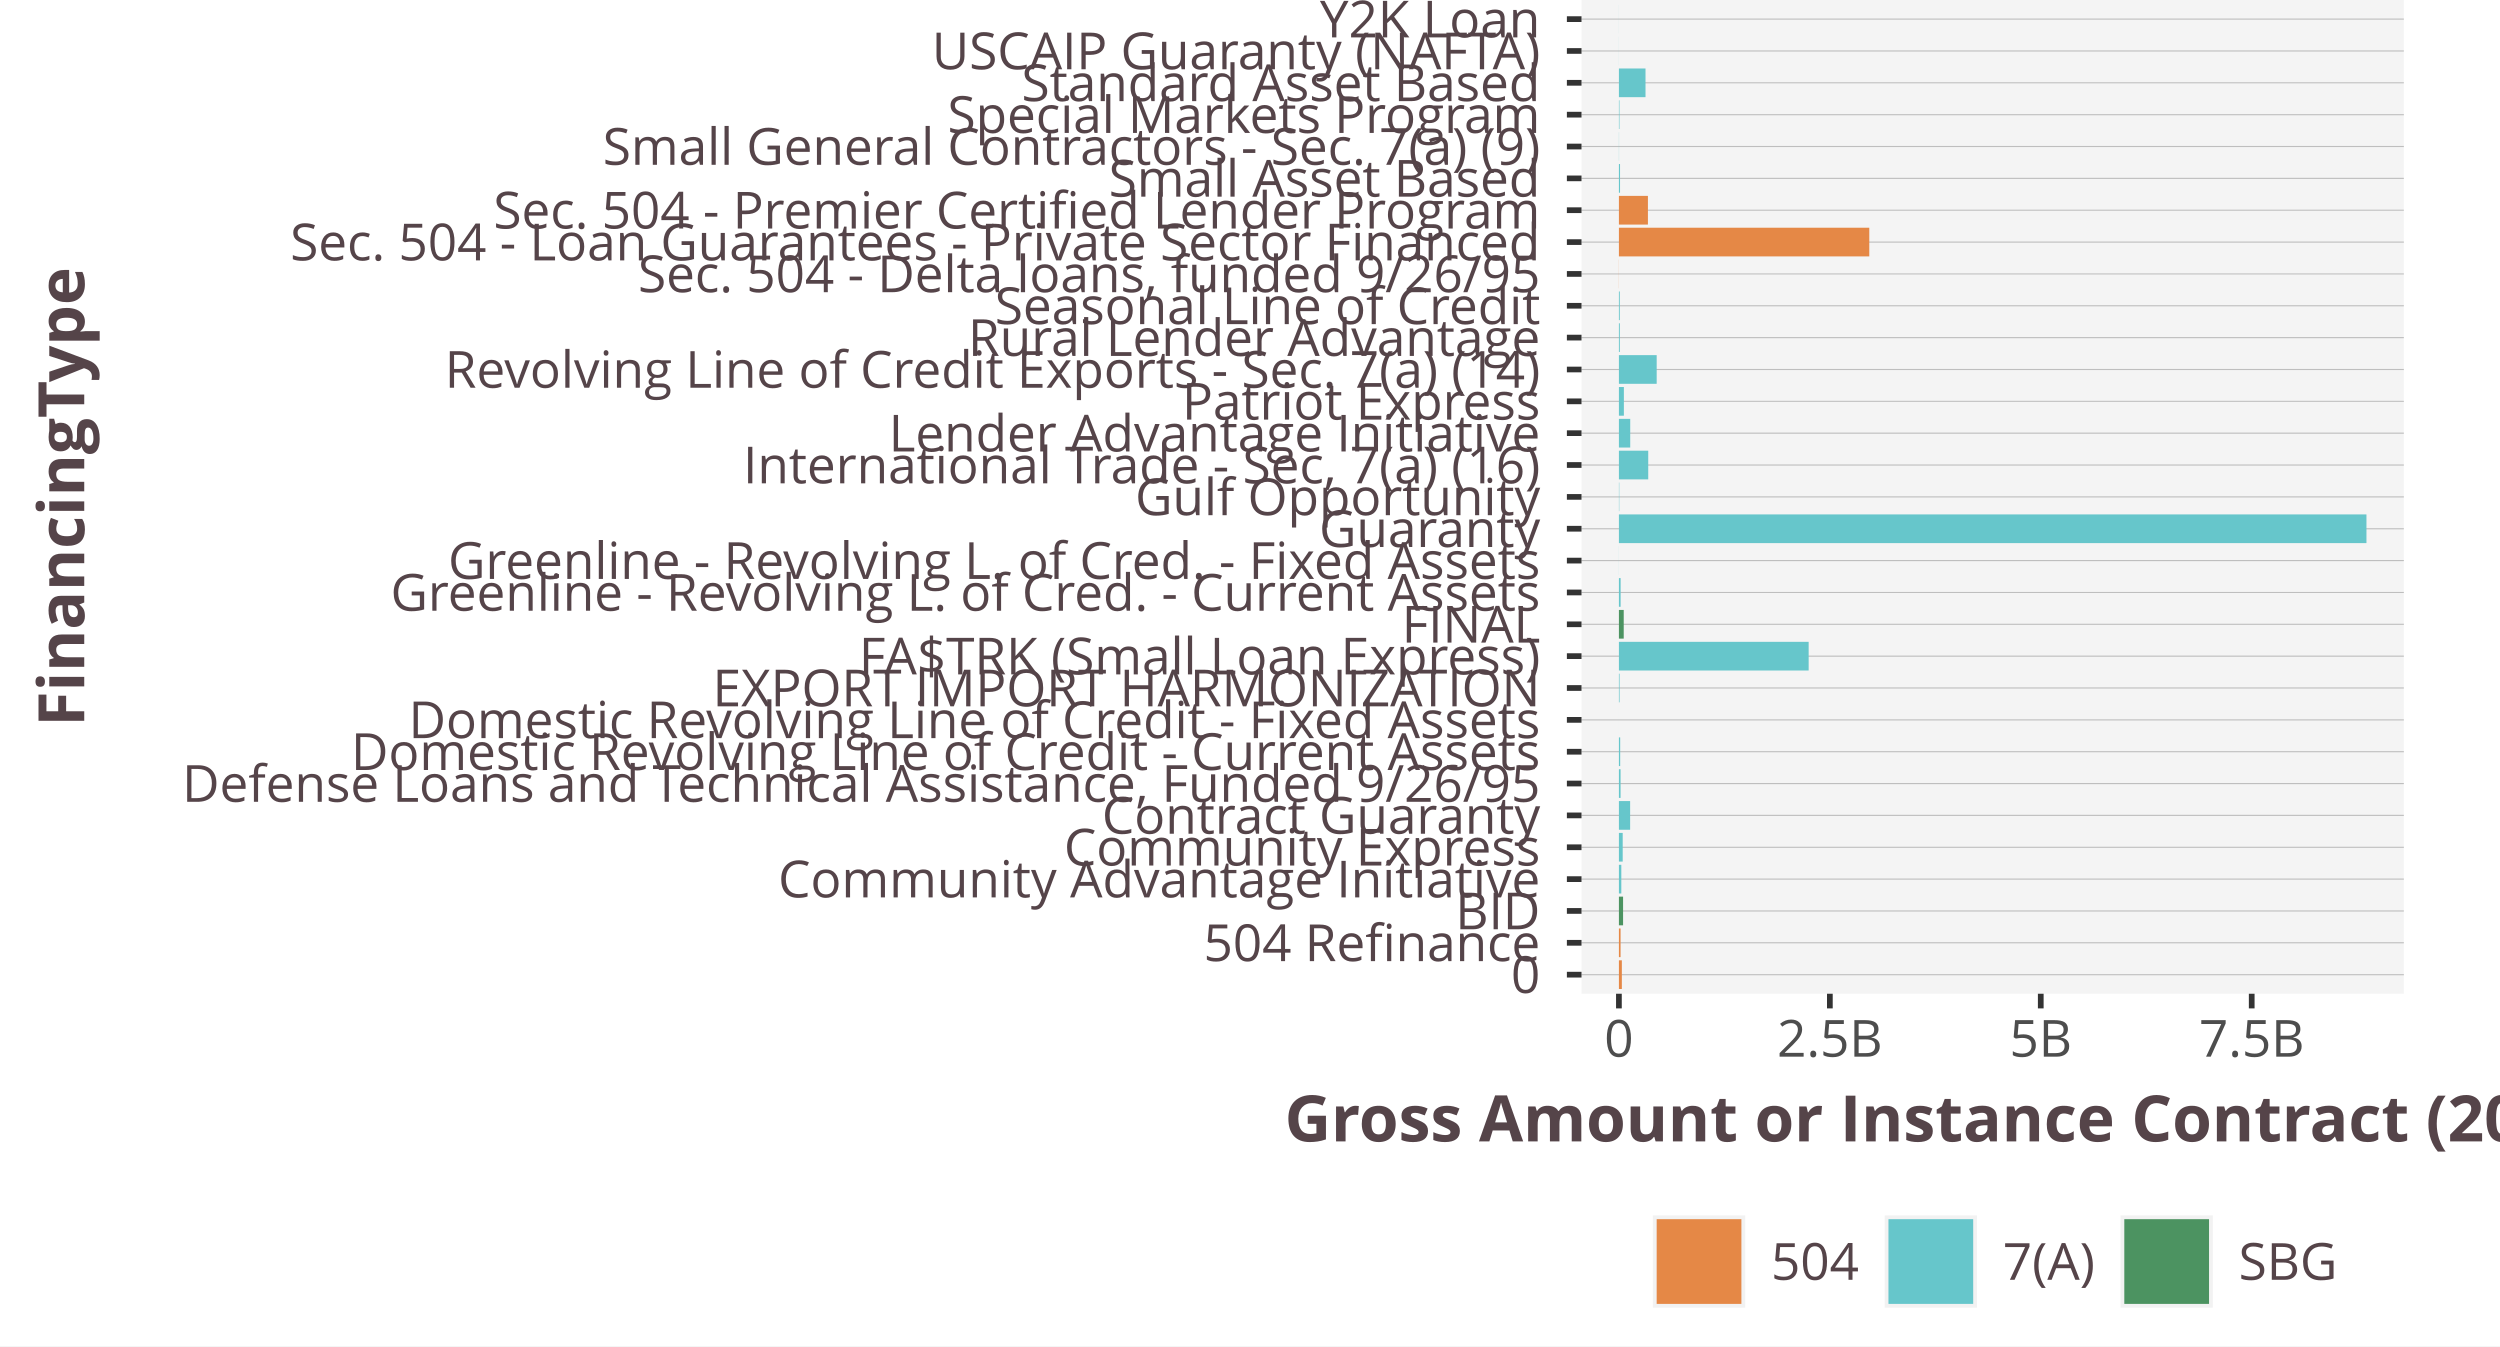
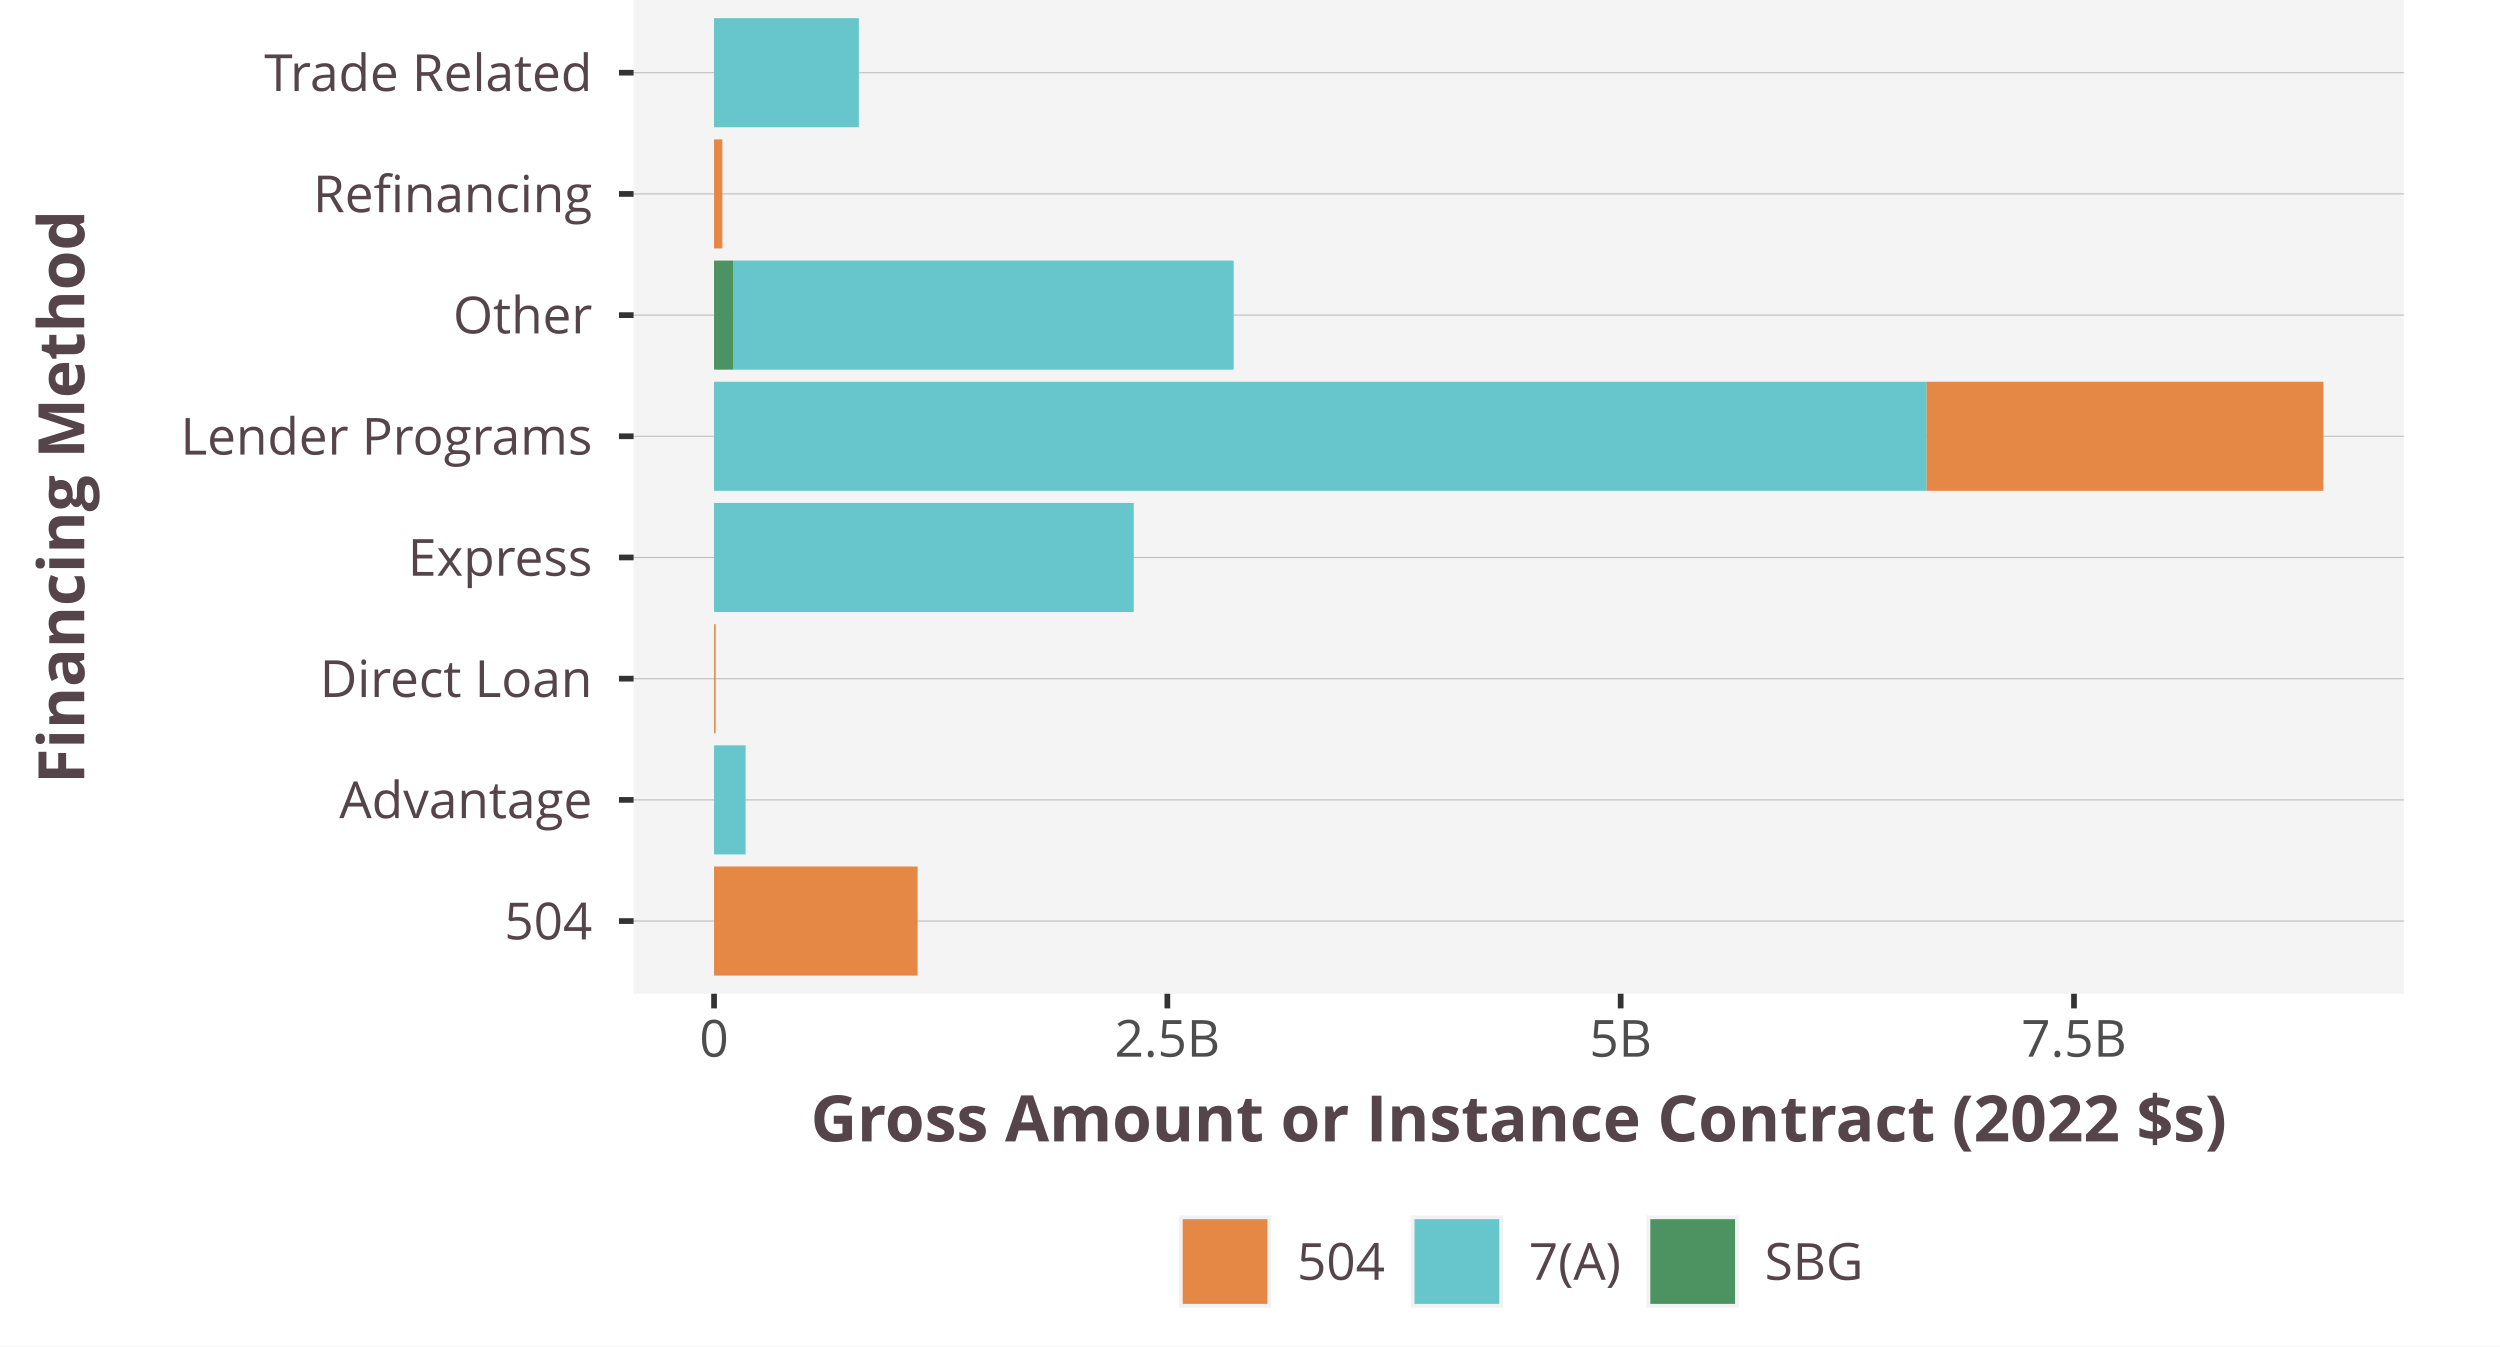
<svg xmlns="http://www.w3.org/2000/svg" class="svglite" width="468.00pt" height="252.00pt" viewBox="0 0 468.00 252.00">
  <defs>
    <style type="text/css">
    .svglite line, .svglite polyline, .svglite polygon, .svglite path, .svglite rect, .svglite circle {
      fill: none;
      stroke: #000000;
      stroke-linecap: round;
      stroke-linejoin: round;
      stroke-miterlimit: 10.00;
    }
    .svglite text {
      white-space: pre;
    }
  </style>
  </defs>
  <rect width="100%" height="100%" style="stroke: none; fill: #FFFFFF;" />
  <defs>
    <clipPath id="cpMC4wMHw0NjguMDB8MC4wMHwyNTIuMDA=">
      <rect x="0.00" y="0.00" width="468.00" height="252.00" />
    </clipPath>
  </defs>
  <g clip-path="url(#cpMC4wMHw0NjguMDB8MC4wMHwyNTIuMDA=)">
    <rect x="0.00" y="-0" width="468.00" height="252.00" style="stroke-width: 1.07; stroke: #FFFFFF; fill: #FFFFFF;" />
  </g>
  <defs>
-     <clipPath id="cpMjk2LjA2fDQ1MC4wMHwwLjAwfDE4Ni4wMw==">
-       <rect x="296.06" y="0.00" width="153.94" height="186.03" />
+     <clipPath id="cpMTE4LjYxfDQ1MC4wMHwwLjAwfDE4Ni4wMw==">
+       <rect x="118.61" y="0.00" width="331.39" height="186.03" />
    </clipPath>
  </defs>
-   <g clip-path="url(#cpMjk2LjA2fDQ1MC4wMHwwLjAwfDE4Ni4wMw==)">
-     <rect x="296.06" y="0.00" width="153.94" height="186.03" style="stroke-width: 1.07; stroke: none; fill: #F4F4F4;" />
-     <polyline points="296.06,182.46 450.00,182.46 " style="stroke-width: 0.21; stroke: #BEBEBE; stroke-linecap: butt;" />
-     <polyline points="296.06,176.49 450.00,176.49 " style="stroke-width: 0.21; stroke: #BEBEBE; stroke-linecap: butt;" />
-     <polyline points="296.06,170.53 450.00,170.53 " style="stroke-width: 0.21; stroke: #BEBEBE; stroke-linecap: butt;" />
-     <polyline points="296.06,164.57 450.00,164.57 " style="stroke-width: 0.21; stroke: #BEBEBE; stroke-linecap: butt;" />
-     <polyline points="296.06,158.61 450.00,158.61 " style="stroke-width: 0.21; stroke: #BEBEBE; stroke-linecap: butt;" />
-     <polyline points="296.06,152.64 450.00,152.64 " style="stroke-width: 0.21; stroke: #BEBEBE; stroke-linecap: butt;" />
-     <polyline points="296.06,146.68 450.00,146.68 " style="stroke-width: 0.21; stroke: #BEBEBE; stroke-linecap: butt;" />
-     <polyline points="296.06,140.72 450.00,140.72 " style="stroke-width: 0.21; stroke: #BEBEBE; stroke-linecap: butt;" />
-     <polyline points="296.06,134.76 450.00,134.76 " style="stroke-width: 0.21; stroke: #BEBEBE; stroke-linecap: butt;" />
-     <polyline points="296.06,128.79 450.00,128.79 " style="stroke-width: 0.21; stroke: #BEBEBE; stroke-linecap: butt;" />
-     <polyline points="296.06,122.83 450.00,122.83 " style="stroke-width: 0.21; stroke: #BEBEBE; stroke-linecap: butt;" />
-     <polyline points="296.06,116.87 450.00,116.87 " style="stroke-width: 0.21; stroke: #BEBEBE; stroke-linecap: butt;" />
-     <polyline points="296.06,110.91 450.00,110.91 " style="stroke-width: 0.21; stroke: #BEBEBE; stroke-linecap: butt;" />
-     <polyline points="296.06,104.94 450.00,104.94 " style="stroke-width: 0.21; stroke: #BEBEBE; stroke-linecap: butt;" />
-     <polyline points="296.06,98.98 450.00,98.98 " style="stroke-width: 0.21; stroke: #BEBEBE; stroke-linecap: butt;" />
-     <polyline points="296.06,93.02 450.00,93.02 " style="stroke-width: 0.21; stroke: #BEBEBE; stroke-linecap: butt;" />
-     <polyline points="296.06,87.05 450.00,87.05 " style="stroke-width: 0.21; stroke: #BEBEBE; stroke-linecap: butt;" />
-     <polyline points="296.06,81.09 450.00,81.09 " style="stroke-width: 0.21; stroke: #BEBEBE; stroke-linecap: butt;" />
-     <polyline points="296.06,75.13 450.00,75.13 " style="stroke-width: 0.21; stroke: #BEBEBE; stroke-linecap: butt;" />
-     <polyline points="296.06,69.17 450.00,69.17 " style="stroke-width: 0.21; stroke: #BEBEBE; stroke-linecap: butt;" />
-     <polyline points="296.06,63.20 450.00,63.20 " style="stroke-width: 0.21; stroke: #BEBEBE; stroke-linecap: butt;" />
-     <polyline points="296.06,57.24 450.00,57.24 " style="stroke-width: 0.21; stroke: #BEBEBE; stroke-linecap: butt;" />
-     <polyline points="296.06,51.28 450.00,51.28 " style="stroke-width: 0.21; stroke: #BEBEBE; stroke-linecap: butt;" />
-     <polyline points="296.06,45.32 450.00,45.32 " style="stroke-width: 0.21; stroke: #BEBEBE; stroke-linecap: butt;" />
-     <polyline points="296.06,39.35 450.00,39.35 " style="stroke-width: 0.21; stroke: #BEBEBE; stroke-linecap: butt;" />
-     <polyline points="296.06,33.39 450.00,33.39 " style="stroke-width: 0.21; stroke: #BEBEBE; stroke-linecap: butt;" />
-     <polyline points="296.06,27.43 450.00,27.43 " style="stroke-width: 0.21; stroke: #BEBEBE; stroke-linecap: butt;" />
-     <polyline points="296.06,21.47 450.00,21.47 " style="stroke-width: 0.21; stroke: #BEBEBE; stroke-linecap: butt;" />
-     <polyline points="296.06,15.50 450.00,15.50 " style="stroke-width: 0.21; stroke: #BEBEBE; stroke-linecap: butt;" />
-     <polyline points="296.06,9.54 450.00,9.54 " style="stroke-width: 0.21; stroke: #BEBEBE; stroke-linecap: butt;" />
-     <polyline points="296.06,3.58 450.00,3.58 " style="stroke-width: 0.21; stroke: #BEBEBE; stroke-linecap: butt;" />
-     <rect x="303.06" y="173.81" width="0.31" height="5.37" style="stroke-width: 1.07; stroke: none; stroke-linecap: butt; stroke-linejoin: miter; fill: #E58846;" />
-     <rect x="303.06" y="48.60" width="0.017" height="5.37" style="stroke-width: 1.07; stroke: none; stroke-linecap: butt; stroke-linejoin: miter; fill: #E58846;" />
-     <rect x="303.06" y="42.63" width="46.87" height="5.37" style="stroke-width: 1.07; stroke: none; stroke-linecap: butt; stroke-linejoin: miter; fill: #E58846;" />
-     <rect x="303.06" y="36.67" width="5.43" height="5.37" style="stroke-width: 1.07; stroke: none; stroke-linecap: butt; stroke-linejoin: miter; fill: #E58846;" />
-     <rect x="303.06" y="179.77" width="0.55" height="5.37" style="stroke-width: 1.07; stroke: none; stroke-linecap: butt; stroke-linejoin: miter; fill: #E58846;" />
-     <rect x="303.06" y="161.89" width="0.45" height="5.37" style="stroke-width: 1.07; stroke: none; stroke-linecap: butt; stroke-linejoin: miter; fill: #66C6CB;" />
-     <rect x="303.06" y="155.92" width="0.71" height="5.37" style="stroke-width: 1.07; stroke: none; stroke-linecap: butt; stroke-linejoin: miter; fill: #66C6CB;" />
-     <rect x="303.06" y="149.96" width="2.10" height="5.37" style="stroke-width: 1.07; stroke: none; stroke-linecap: butt; stroke-linejoin: miter; fill: #66C6CB;" />
-     <rect x="303.06" y="144.00" width="0.31" height="5.37" style="stroke-width: 1.07; stroke: none; stroke-linecap: butt; stroke-linejoin: miter; fill: #66C6CB;" />
-     <rect x="303.06" y="138.04" width="0.24" height="5.37" style="stroke-width: 1.07; stroke: none; stroke-linecap: butt; stroke-linejoin: miter; fill: #66C6CB;" />
-     <rect x="303.06" y="132.07" width="0.001" height="5.37" style="stroke-width: 1.07; stroke: none; stroke-linecap: butt; stroke-linejoin: miter; fill: #66C6CB;" />
-     <rect x="303.06" y="126.11" width="0.12" height="5.37" style="stroke-width: 1.07; stroke: none; stroke-linecap: butt; stroke-linejoin: miter; fill: #66C6CB;" />
-     <rect x="303.06" y="120.15" width="35.52" height="5.37" style="stroke-width: 1.07; stroke: none; stroke-linecap: butt; stroke-linejoin: miter; fill: #66C6CB;" />
-     <rect x="303.06" y="108.22" width="0.32" height="5.37" style="stroke-width: 1.07; stroke: none; stroke-linecap: butt; stroke-linejoin: miter; fill: #66C6CB;" />
-     <rect x="303.06" y="102.26" width="0.011" height="5.37" style="stroke-width: 1.07; stroke: none; stroke-linecap: butt; stroke-linejoin: miter; fill: #66C6CB;" />
-     <rect x="303.06" y="96.30" width="139.94" height="5.37" style="stroke-width: 1.07; stroke: none; stroke-linecap: butt; stroke-linejoin: miter; fill: #66C6CB;" />
-     <rect x="303.06" y="90.33" width="0.064" height="5.37" style="stroke-width: 1.07; stroke: none; stroke-linecap: butt; stroke-linejoin: miter; fill: #66C6CB;" />
-     <rect x="303.06" y="84.37" width="5.49" height="5.37" style="stroke-width: 1.07; stroke: none; stroke-linecap: butt; stroke-linejoin: miter; fill: #66C6CB;" />
-     <rect x="303.06" y="78.41" width="2.12" height="5.37" style="stroke-width: 1.07; stroke: none; stroke-linecap: butt; stroke-linejoin: miter; fill: #66C6CB;" />
-     <rect x="303.06" y="72.45" width="0.93" height="5.37" style="stroke-width: 1.07; stroke: none; stroke-linecap: butt; stroke-linejoin: miter; fill: #66C6CB;" />
-     <rect x="303.06" y="66.48" width="7.07" height="5.37" style="stroke-width: 1.07; stroke: none; stroke-linecap: butt; stroke-linejoin: miter; fill: #66C6CB;" />
-     <rect x="303.06" y="60.52" width="0.17" height="5.37" style="stroke-width: 1.07; stroke: none; stroke-linecap: butt; stroke-linejoin: miter; fill: #66C6CB;" />
-     <rect x="303.06" y="54.56" width="0.16" height="5.37" style="stroke-width: 1.07; stroke: none; stroke-linecap: butt; stroke-linejoin: miter; fill: #66C6CB;" />
-     <rect x="303.06" y="30.71" width="0.21" height="5.37" style="stroke-width: 1.07; stroke: none; stroke-linecap: butt; stroke-linejoin: miter; fill: #66C6CB;" />
-     <rect x="303.06" y="24.74" width="0.026" height="5.37" style="stroke-width: 1.07; stroke: none; stroke-linecap: butt; stroke-linejoin: miter; fill: #66C6CB;" />
-     <rect x="303.06" y="18.78" width="0.10" height="5.37" style="stroke-width: 1.07; stroke: none; stroke-linecap: butt; stroke-linejoin: miter; fill: #66C6CB;" />
-     <rect x="303.06" y="12.82" width="4.98" height="5.37" style="stroke-width: 1.07; stroke: none; stroke-linecap: butt; stroke-linejoin: miter; fill: #66C6CB;" />
-     <rect x="303.06" y="6.86" width="0.01" height="5.37" style="stroke-width: 1.07; stroke: none; stroke-linecap: butt; stroke-linejoin: miter; fill: #66C6CB;" />
-     <rect x="303.06" y="0.89" width="0.007" height="5.37" style="stroke-width: 1.07; stroke: none; stroke-linecap: butt; stroke-linejoin: miter; fill: #66C6CB;" />
-     <rect x="303.06" y="167.85" width="0.78" height="5.37" style="stroke-width: 1.07; stroke: none; stroke-linecap: butt; stroke-linejoin: miter; fill: #4C9361;" />
-     <rect x="303.06" y="114.18" width="0.90" height="5.37" style="stroke-width: 1.07; stroke: none; stroke-linecap: butt; stroke-linejoin: miter; fill: #4C9361;" />
+   <g clip-path="url(#cpMTE4LjYxfDQ1MC4wMHwwLjAwfDE4Ni4wMw==)">
+     <rect x="118.61" y="0.00" width="331.39" height="186.03" style="stroke-width: 1.07; stroke: none; fill: #F4F4F4;" />
+     <polyline points="118.61,172.42 450.00,172.42 " style="stroke-width: 0.21; stroke: #BEBEBE; stroke-linecap: butt;" />
+     <polyline points="118.61,149.74 450.00,149.74 " style="stroke-width: 0.21; stroke: #BEBEBE; stroke-linecap: butt;" />
+     <polyline points="118.61,127.05 450.00,127.05 " style="stroke-width: 0.21; stroke: #BEBEBE; stroke-linecap: butt;" />
+     <polyline points="118.61,104.36 450.00,104.36 " style="stroke-width: 0.21; stroke: #BEBEBE; stroke-linecap: butt;" />
+     <polyline points="118.61,81.67 450.00,81.67 " style="stroke-width: 0.21; stroke: #BEBEBE; stroke-linecap: butt;" />
+     <polyline points="118.61,58.99 450.00,58.99 " style="stroke-width: 0.21; stroke: #BEBEBE; stroke-linecap: butt;" />
+     <polyline points="118.61,36.30 450.00,36.30 " style="stroke-width: 0.21; stroke: #BEBEBE; stroke-linecap: butt;" />
+     <polyline points="118.61,13.61 450.00,13.61 " style="stroke-width: 0.21; stroke: #BEBEBE; stroke-linecap: butt;" />
+     <rect x="133.67" y="162.21" width="38.11" height="20.42" style="stroke-width: 1.07; stroke: none; stroke-linecap: butt; stroke-linejoin: miter; fill: #E58846;" />
+     <rect x="133.67" y="116.84" width="0.30" height="20.42" style="stroke-width: 1.07; stroke: none; stroke-linecap: butt; stroke-linejoin: miter; fill: #E58846;" />
+     <rect x="360.61" y="71.46" width="74.33" height="20.42" style="stroke-width: 1.07; stroke: none; stroke-linecap: butt; stroke-linejoin: miter; fill: #E58846;" />
+     <rect x="133.67" y="26.09" width="1.56" height="20.42" style="stroke-width: 1.07; stroke: none; stroke-linecap: butt; stroke-linejoin: miter; fill: #E58846;" />
+     <rect x="133.67" y="139.53" width="5.90" height="20.42" style="stroke-width: 1.07; stroke: none; stroke-linecap: butt; stroke-linejoin: miter; fill: #66C6CB;" />
+     <rect x="133.67" y="94.15" width="78.57" height="20.42" style="stroke-width: 1.07; stroke: none; stroke-linecap: butt; stroke-linejoin: miter; fill: #66C6CB;" />
+     <rect x="133.67" y="71.46" width="226.94" height="20.42" style="stroke-width: 1.07; stroke: none; stroke-linecap: butt; stroke-linejoin: miter; fill: #66C6CB;" />
+     <rect x="137.28" y="48.78" width="93.66" height="20.42" style="stroke-width: 1.07; stroke: none; stroke-linecap: butt; stroke-linejoin: miter; fill: #66C6CB;" />
+     <rect x="133.67" y="3.40" width="27.11" height="20.42" style="stroke-width: 1.07; stroke: none; stroke-linecap: butt; stroke-linejoin: miter; fill: #66C6CB;" />
+     <rect x="133.67" y="48.78" width="3.61" height="20.42" style="stroke-width: 1.07; stroke: none; stroke-linecap: butt; stroke-linejoin: miter; fill: #4C9361;" />
  </g>
  <g clip-path="url(#cpMC4wMHw0NjguMDB8MC4wMHwyNTIuMDA=)">
-     <text x="288.34" y="185.88" text-anchor="end" style="font-size: 9.60px;fill: #554449; font-family: &quot;Open Sans&quot;;" textLength="5.49px" lengthAdjust="spacingAndGlyphs">0</text>
-     <text x="288.34" y="179.92" text-anchor="end" style="font-size: 9.60px;fill: #554449; font-family: &quot;Open Sans&quot;;" textLength="62.97px" lengthAdjust="spacingAndGlyphs">504 Refinance</text>
-     <text x="288.34" y="173.96" text-anchor="end" style="font-size: 9.60px;fill: #554449; font-family: &quot;Open Sans&quot;;" textLength="15.83px" lengthAdjust="spacingAndGlyphs">BID</text>
-     <text x="288.34" y="167.99" text-anchor="end" style="font-size: 9.60px;fill: #554449; font-family: &quot;Open Sans&quot;;" textLength="142.38px" lengthAdjust="spacingAndGlyphs">Community Advantage Initiative</text>
-     <text x="288.34" y="162.03" text-anchor="end" style="font-size: 9.60px;fill: #554449; font-family: &quot;Open Sans&quot;;" textLength="89.12px" lengthAdjust="spacingAndGlyphs">Community Express</text>
-     <text x="288.34" y="156.07" text-anchor="end" style="font-size: 9.60px;fill: #554449; font-family: &quot;Open Sans&quot;;" textLength="82.39px" lengthAdjust="spacingAndGlyphs">Contract Guaranty</text>
-     <text x="288.34" y="150.10" text-anchor="end" style="font-size: 9.60px;fill: #554449; font-family: &quot;Open Sans&quot;;" textLength="254.74px" lengthAdjust="spacingAndGlyphs">Defense Loans and Technical Assistance, Funded 9/26/95</text>
-     <text x="288.34" y="144.14" text-anchor="end" style="font-size: 9.60px;fill: #554449; font-family: &quot;Open Sans&quot;;" textLength="222.85px" lengthAdjust="spacingAndGlyphs">Domestic Revolving Line of Credit - Current Assets</text>
-     <text x="288.34" y="138.18" text-anchor="end" style="font-size: 9.60px;fill: #554449; font-family: &quot;Open Sans&quot;;" textLength="212.05px" lengthAdjust="spacingAndGlyphs">Domestic Revolving Line of Credit - Fixed Assets</text>
-     <text x="288.34" y="132.22" text-anchor="end" style="font-size: 9.60px;fill: #554449; font-family: &quot;Open Sans&quot;;" textLength="155.24px" lengthAdjust="spacingAndGlyphs">EXPORT IMPORT HARMONIZATION</text>
-     <text x="288.34" y="126.25" text-anchor="end" style="font-size: 9.60px;fill: #554449; font-family: &quot;Open Sans&quot;;" textLength="127.65px" lengthAdjust="spacingAndGlyphs">FA$TRK (Small Loan Express)</text>
-     <text x="288.34" y="120.29" text-anchor="end" style="font-size: 9.60px;fill: #554449; font-family: &quot;Open Sans&quot;;" textLength="25.91px" lengthAdjust="spacingAndGlyphs">FINAL</text>
-     <text x="288.34" y="114.33" text-anchor="end" style="font-size: 9.60px;fill: #554449; font-family: &quot;Open Sans&quot;;" textLength="215.60px" lengthAdjust="spacingAndGlyphs">Greenline - Revolving L. of Cred. - Current Assets</text>
-     <text x="288.34" y="108.37" text-anchor="end" style="font-size: 9.60px;fill: #554449; font-family: &quot;Open Sans&quot;;" textLength="204.80px" lengthAdjust="spacingAndGlyphs">Greenline - Revolving L. of Cred. - Fixed Assets</text>
-     <text x="288.34" y="102.40" text-anchor="end" style="font-size: 9.60px;fill: #554449; font-family: &quot;Open Sans&quot;;" textLength="41.53px" lengthAdjust="spacingAndGlyphs">Guaranty</text>
-     <text x="288.34" y="96.44" text-anchor="end" style="font-size: 9.60px;fill: #554449; font-family: &quot;Open Sans&quot;;" textLength="75.69px" lengthAdjust="spacingAndGlyphs">Gulf Opportunity</text>
-     <text x="288.34" y="90.48" text-anchor="end" style="font-size: 9.60px;fill: #554449; font-family: &quot;Open Sans&quot;;" textLength="149.88px" lengthAdjust="spacingAndGlyphs">International Trade - Sec, 7(a) (16)</text>
-     <text x="288.34" y="84.52" text-anchor="end" style="font-size: 9.60px;fill: #554449; font-family: &quot;Open Sans&quot;;" textLength="121.85px" lengthAdjust="spacingAndGlyphs">Lender Advantage Initiative</text>
-     <text x="288.34" y="78.55" text-anchor="end" style="font-size: 9.60px;fill: #554449; font-family: &quot;Open Sans&quot;;" textLength="67.19px" lengthAdjust="spacingAndGlyphs">Patriot Express</text>
-     <text x="288.34" y="72.59" text-anchor="end" style="font-size: 9.60px;fill: #554449; font-family: &quot;Open Sans&quot;;" textLength="205.08px" lengthAdjust="spacingAndGlyphs">Revolving Line of Credit Exports - Sec. 7(a) (14)</text>
-     <text x="288.34" y="66.63" text-anchor="end" style="font-size: 9.60px;fill: #554449; font-family: &quot;Open Sans&quot;;" textLength="107.16px" lengthAdjust="spacingAndGlyphs">Rural Lender Advantage</text>
-     <text x="288.34" y="60.67" text-anchor="end" style="font-size: 9.60px;fill: #554449; font-family: &quot;Open Sans&quot;;" textLength="102.15px" lengthAdjust="spacingAndGlyphs">Seasonal Line of Credit</text>
-     <text x="288.34" y="54.70" text-anchor="end" style="font-size: 9.60px;fill: #554449; font-family: &quot;Open Sans&quot;;" textLength="168.78px" lengthAdjust="spacingAndGlyphs">Sec. 504 - Delta loans, funded 9/26/95</text>
-     <text x="288.34" y="48.74" text-anchor="end" style="font-size: 9.60px;fill: #554449; font-family: &quot;Open Sans&quot;;" textLength="234.04px" lengthAdjust="spacingAndGlyphs">Sec. 504 - Loan Guarantees - Private Sector Financed</text>
-     <text x="288.34" y="42.78" text-anchor="end" style="font-size: 9.60px;fill: #554449; font-family: &quot;Open Sans&quot;;" textLength="196.22px" lengthAdjust="spacingAndGlyphs">Sec. 504 - Premier Certified Lender Program</text>
-     <text x="288.34" y="36.81" text-anchor="end" style="font-size: 9.60px;fill: #554449; font-family: &quot;Open Sans&quot;;" textLength="80.64px" lengthAdjust="spacingAndGlyphs">Small Asset Based</text>
-     <text x="288.34" y="30.85" text-anchor="end" style="font-size: 9.60px;fill: #554449; font-family: &quot;Open Sans&quot;;" textLength="175.62px" lengthAdjust="spacingAndGlyphs">Small General Contractors - Sec. 7(a) (9)</text>
-     <text x="288.34" y="24.89" text-anchor="end" style="font-size: 9.60px;fill: #554449; font-family: &quot;Open Sans&quot;;" textLength="111.32px" lengthAdjust="spacingAndGlyphs">Special Markets Program</text>
-     <text x="288.34" y="18.93" text-anchor="end" style="font-size: 9.60px;fill: #554449; font-family: &quot;Open Sans&quot;;" textLength="97.21px" lengthAdjust="spacingAndGlyphs">Standard Asset Based</text>
-     <text x="288.34" y="12.96" text-anchor="end" style="font-size: 9.60px;fill: #554449; font-family: &quot;Open Sans&quot;;" textLength="114.54px" lengthAdjust="spacingAndGlyphs">USCAIP Guaranty (NAFTA)</text>
-     <text x="288.34" y="7.00" text-anchor="end" style="font-size: 9.60px;fill: #554449; font-family: &quot;Open Sans&quot;;" textLength="41.20px" lengthAdjust="spacingAndGlyphs">Y2K Loan</text>
-     <polyline points="293.32,182.46 296.06,182.46 " style="stroke-width: 1.07; stroke: #333333; stroke-linecap: butt;" />
-     <polyline points="293.32,176.49 296.06,176.49 " style="stroke-width: 1.07; stroke: #333333; stroke-linecap: butt;" />
-     <polyline points="293.32,170.53 296.06,170.53 " style="stroke-width: 1.07; stroke: #333333; stroke-linecap: butt;" />
-     <polyline points="293.32,164.57 296.06,164.57 " style="stroke-width: 1.07; stroke: #333333; stroke-linecap: butt;" />
-     <polyline points="293.32,158.61 296.06,158.61 " style="stroke-width: 1.07; stroke: #333333; stroke-linecap: butt;" />
-     <polyline points="293.32,152.64 296.06,152.64 " style="stroke-width: 1.07; stroke: #333333; stroke-linecap: butt;" />
-     <polyline points="293.32,146.68 296.06,146.68 " style="stroke-width: 1.07; stroke: #333333; stroke-linecap: butt;" />
-     <polyline points="293.32,140.72 296.06,140.72 " style="stroke-width: 1.07; stroke: #333333; stroke-linecap: butt;" />
-     <polyline points="293.32,134.76 296.06,134.76 " style="stroke-width: 1.07; stroke: #333333; stroke-linecap: butt;" />
-     <polyline points="293.32,128.79 296.06,128.79 " style="stroke-width: 1.07; stroke: #333333; stroke-linecap: butt;" />
-     <polyline points="293.32,122.83 296.06,122.83 " style="stroke-width: 1.07; stroke: #333333; stroke-linecap: butt;" />
-     <polyline points="293.32,116.87 296.06,116.87 " style="stroke-width: 1.07; stroke: #333333; stroke-linecap: butt;" />
-     <polyline points="293.32,110.91 296.06,110.91 " style="stroke-width: 1.07; stroke: #333333; stroke-linecap: butt;" />
-     <polyline points="293.32,104.94 296.06,104.94 " style="stroke-width: 1.07; stroke: #333333; stroke-linecap: butt;" />
-     <polyline points="293.32,98.98 296.06,98.98 " style="stroke-width: 1.07; stroke: #333333; stroke-linecap: butt;" />
-     <polyline points="293.32,93.02 296.06,93.02 " style="stroke-width: 1.07; stroke: #333333; stroke-linecap: butt;" />
-     <polyline points="293.32,87.05 296.06,87.05 " style="stroke-width: 1.07; stroke: #333333; stroke-linecap: butt;" />
-     <polyline points="293.32,81.09 296.06,81.09 " style="stroke-width: 1.07; stroke: #333333; stroke-linecap: butt;" />
-     <polyline points="293.32,75.13 296.06,75.13 " style="stroke-width: 1.07; stroke: #333333; stroke-linecap: butt;" />
-     <polyline points="293.32,69.17 296.06,69.17 " style="stroke-width: 1.07; stroke: #333333; stroke-linecap: butt;" />
-     <polyline points="293.32,63.20 296.06,63.20 " style="stroke-width: 1.07; stroke: #333333; stroke-linecap: butt;" />
-     <polyline points="293.32,57.24 296.06,57.24 " style="stroke-width: 1.07; stroke: #333333; stroke-linecap: butt;" />
-     <polyline points="293.32,51.28 296.06,51.28 " style="stroke-width: 1.07; stroke: #333333; stroke-linecap: butt;" />
-     <polyline points="293.32,45.32 296.06,45.32 " style="stroke-width: 1.07; stroke: #333333; stroke-linecap: butt;" />
-     <polyline points="293.32,39.35 296.06,39.35 " style="stroke-width: 1.07; stroke: #333333; stroke-linecap: butt;" />
-     <polyline points="293.32,33.39 296.06,33.39 " style="stroke-width: 1.07; stroke: #333333; stroke-linecap: butt;" />
-     <polyline points="293.32,27.43 296.06,27.43 " style="stroke-width: 1.07; stroke: #333333; stroke-linecap: butt;" />
-     <polyline points="293.32,21.47 296.06,21.47 " style="stroke-width: 1.07; stroke: #333333; stroke-linecap: butt;" />
-     <polyline points="293.32,15.50 296.06,15.50 " style="stroke-width: 1.07; stroke: #333333; stroke-linecap: butt;" />
-     <polyline points="293.32,9.54 296.06,9.54 " style="stroke-width: 1.07; stroke: #333333; stroke-linecap: butt;" />
-     <polyline points="293.32,3.58 296.06,3.58 " style="stroke-width: 1.07; stroke: #333333; stroke-linecap: butt;" />
-     <polyline points="303.06,188.77 303.06,186.03 " style="stroke-width: 1.07; stroke: #333333; stroke-linecap: butt;" />
-     <polyline points="342.55,188.77 342.55,186.03 " style="stroke-width: 1.07; stroke: #333333; stroke-linecap: butt;" />
-     <polyline points="382.03,188.77 382.03,186.03 " style="stroke-width: 1.07; stroke: #333333; stroke-linecap: butt;" />
-     <polyline points="421.52,188.77 421.52,186.03 " style="stroke-width: 1.07; stroke: #333333; stroke-linecap: butt;" />
-     <text x="303.06" y="197.81" text-anchor="middle" style="font-size: 9.60px;fill: #4D4D4D; font-family: &quot;Open Sans&quot;;" textLength="5.49px" lengthAdjust="spacingAndGlyphs">0</text>
-     <text x="342.55" y="197.81" text-anchor="middle" style="font-size: 9.60px;fill: #4D4D4D; font-family: &quot;Open Sans&quot;;" textLength="19.68px" lengthAdjust="spacingAndGlyphs">2.5B</text>
-     <text x="382.03" y="197.81" text-anchor="middle" style="font-size: 9.60px;fill: #4D4D4D; font-family: &quot;Open Sans&quot;;" textLength="11.68px" lengthAdjust="spacingAndGlyphs">5B</text>
-     <text x="421.52" y="197.81" text-anchor="middle" style="font-size: 9.60px;fill: #4D4D4D; font-family: &quot;Open Sans&quot;;" textLength="19.68px" lengthAdjust="spacingAndGlyphs">7.5B</text>
-     <text x="373.03" y="213.67" text-anchor="middle" style="font-size: 12.00px; font-weight: bold;fill: #554449; font-family: &quot;Open Sans&quot;;" textLength="265.72px" lengthAdjust="spacingAndGlyphs">Gross Amount or Instance Contract (2022 $s)</text>
-     <text transform="translate(15.77,93.02) rotate(-90)" text-anchor="middle" style="font-size: 12.00px; font-weight: bold;fill: #554449; font-family: &quot;Open Sans&quot;;" textLength="86.26px" lengthAdjust="spacingAndGlyphs">FinancingType</text>
-     <rect x="306.59" y="227.52" width="132.89" height="17.28" style="stroke-width: 1.07; stroke: none; fill: #FFFFFF;" />
-     <rect x="309.42" y="227.52" width="17.28" height="17.28" style="stroke-width: 1.07; stroke: none; fill: #F2F2F2;" />
-     <rect x="310.13" y="228.23" width="15.86" height="15.86" style="stroke-width: 1.07; stroke: none; stroke-linecap: butt; stroke-linejoin: miter; fill: #E58846;" />
-     <rect x="352.82" y="227.52" width="17.28" height="17.28" style="stroke-width: 1.07; stroke: none; fill: #F2F2F2;" />
-     <rect x="353.52" y="228.23" width="15.86" height="15.86" style="stroke-width: 1.07; stroke: none; stroke-linecap: butt; stroke-linejoin: miter; fill: #66C6CB;" />
-     <rect x="396.96" y="227.52" width="17.28" height="17.28" style="stroke-width: 1.07; stroke: none; fill: #F2F2F2;" />
-     <rect x="397.67" y="228.23" width="15.86" height="15.86" style="stroke-width: 1.07; stroke: none; stroke-linecap: butt; stroke-linejoin: miter; fill: #4C9361;" />
-     <text x="331.53" y="239.58" style="font-size: 9.60px;fill: #554449; font-family: &quot;Open Sans&quot;;" textLength="16.46px" lengthAdjust="spacingAndGlyphs">504</text>
-     <text x="374.92" y="239.58" style="font-size: 9.60px;fill: #554449; font-family: &quot;Open Sans&quot;;" textLength="17.21px" lengthAdjust="spacingAndGlyphs">7(A)</text>
-     <text x="419.07" y="239.58" style="font-size: 9.60px;fill: #554449; font-family: &quot;Open Sans&quot;;" textLength="18.42px" lengthAdjust="spacingAndGlyphs">SBG</text>
+     <text x="110.88" y="175.85" text-anchor="end" style="font-size: 9.60px;fill: #554449; font-family: &quot;Open Sans&quot;;" textLength="16.46px" lengthAdjust="spacingAndGlyphs">504</text>
+     <text x="110.88" y="153.16" text-anchor="end" style="font-size: 9.60px;fill: #554449; font-family: &quot;Open Sans&quot;;" textLength="47.27px" lengthAdjust="spacingAndGlyphs">Advantage</text>
+     <text x="110.88" y="130.47" text-anchor="end" style="font-size: 9.60px;fill: #554449; font-family: &quot;Open Sans&quot;;" textLength="51.16px" lengthAdjust="spacingAndGlyphs">Direct Loan</text>
+     <text x="110.88" y="107.78" text-anchor="end" style="font-size: 9.60px;fill: #554449; font-family: &quot;Open Sans&quot;;" textLength="34.66px" lengthAdjust="spacingAndGlyphs">Express</text>
+     <text x="110.88" y="85.10" text-anchor="end" style="font-size: 9.60px;fill: #554449; font-family: &quot;Open Sans&quot;;" textLength="77.28px" lengthAdjust="spacingAndGlyphs">Lender Programs</text>
+     <text x="110.88" y="62.41" text-anchor="end" style="font-size: 9.60px;fill: #554449; font-family: &quot;Open Sans&quot;;" textLength="26.06px" lengthAdjust="spacingAndGlyphs">Other</text>
+     <text x="110.88" y="39.72" text-anchor="end" style="font-size: 9.60px;fill: #554449; font-family: &quot;Open Sans&quot;;" textLength="52.14px" lengthAdjust="spacingAndGlyphs">Refinancing</text>
+     <text x="110.88" y="17.04" text-anchor="end" style="font-size: 9.60px;fill: #554449; font-family: &quot;Open Sans&quot;;" textLength="62.00px" lengthAdjust="spacingAndGlyphs">Trade Related</text>
+     <polyline points="115.87,172.42 118.61,172.42 " style="stroke-width: 1.07; stroke: #333333; stroke-linecap: butt;" />
+     <polyline points="115.87,149.74 118.61,149.74 " style="stroke-width: 1.07; stroke: #333333; stroke-linecap: butt;" />
+     <polyline points="115.87,127.05 118.61,127.05 " style="stroke-width: 1.07; stroke: #333333; stroke-linecap: butt;" />
+     <polyline points="115.87,104.36 118.61,104.36 " style="stroke-width: 1.07; stroke: #333333; stroke-linecap: butt;" />
+     <polyline points="115.87,81.67 118.61,81.67 " style="stroke-width: 1.07; stroke: #333333; stroke-linecap: butt;" />
+     <polyline points="115.87,58.99 118.61,58.99 " style="stroke-width: 1.07; stroke: #333333; stroke-linecap: butt;" />
+     <polyline points="115.87,36.30 118.61,36.30 " style="stroke-width: 1.07; stroke: #333333; stroke-linecap: butt;" />
+     <polyline points="115.87,13.61 118.61,13.61 " style="stroke-width: 1.07; stroke: #333333; stroke-linecap: butt;" />
+     <polyline points="133.67,188.77 133.67,186.03 " style="stroke-width: 1.07; stroke: #333333; stroke-linecap: butt;" />
+     <polyline points="218.53,188.77 218.53,186.03 " style="stroke-width: 1.07; stroke: #333333; stroke-linecap: butt;" />
+     <polyline points="303.39,188.77 303.39,186.03 " style="stroke-width: 1.07; stroke: #333333; stroke-linecap: butt;" />
+     <polyline points="388.25,188.77 388.25,186.03 " style="stroke-width: 1.07; stroke: #333333; stroke-linecap: butt;" />
+     <text x="133.67" y="197.81" text-anchor="middle" style="font-size: 9.60px;fill: #4D4D4D; font-family: &quot;Open Sans&quot;;" textLength="5.49px" lengthAdjust="spacingAndGlyphs">0</text>
+     <text x="218.53" y="197.81" text-anchor="middle" style="font-size: 9.60px;fill: #4D4D4D; font-family: &quot;Open Sans&quot;;" textLength="19.68px" lengthAdjust="spacingAndGlyphs">2.5B</text>
+     <text x="303.39" y="197.81" text-anchor="middle" style="font-size: 9.60px;fill: #4D4D4D; font-family: &quot;Open Sans&quot;;" textLength="11.68px" lengthAdjust="spacingAndGlyphs">5B</text>
+     <text x="388.25" y="197.81" text-anchor="middle" style="font-size: 9.60px;fill: #4D4D4D; font-family: &quot;Open Sans&quot;;" textLength="19.68px" lengthAdjust="spacingAndGlyphs">7.5B</text>
+     <text x="284.30" y="213.67" text-anchor="middle" style="font-size: 12.00px; font-weight: bold;fill: #554449; font-family: &quot;Open Sans&quot;;" textLength="265.72px" lengthAdjust="spacingAndGlyphs">Gross Amount or Instance Contract (2022 $s)</text>
+     <text transform="translate(15.77,93.02) rotate(-90)" text-anchor="middle" style="font-size: 12.00px; font-weight: bold;fill: #554449; font-family: &quot;Open Sans&quot;;" textLength="107.45px" lengthAdjust="spacingAndGlyphs">Financing Method</text>
+     <rect x="217.86" y="227.52" width="132.89" height="17.28" style="stroke-width: 1.07; stroke: none; fill: #FFFFFF;" />
+     <rect x="220.69" y="227.52" width="17.28" height="17.28" style="stroke-width: 1.07; stroke: none; fill: #F2F2F2;" />
+     <rect x="221.40" y="228.23" width="15.86" height="15.86" style="stroke-width: 1.07; stroke: none; stroke-linecap: butt; stroke-linejoin: miter; fill: #E58846;" />
+     <rect x="264.09" y="227.52" width="17.28" height="17.28" style="stroke-width: 1.07; stroke: none; fill: #F2F2F2;" />
+     <rect x="264.80" y="228.23" width="15.86" height="15.86" style="stroke-width: 1.07; stroke: none; stroke-linecap: butt; stroke-linejoin: miter; fill: #66C6CB;" />
+     <rect x="308.23" y="227.52" width="17.28" height="17.28" style="stroke-width: 1.07; stroke: none; fill: #F2F2F2;" />
+     <rect x="308.94" y="228.23" width="15.86" height="15.86" style="stroke-width: 1.07; stroke: none; stroke-linecap: butt; stroke-linejoin: miter; fill: #4C9361;" />
+     <text x="242.80" y="239.58" style="font-size: 9.60px;fill: #554449; font-family: &quot;Open Sans&quot;;" textLength="16.46px" lengthAdjust="spacingAndGlyphs">504</text>
+     <text x="286.19" y="239.58" style="font-size: 9.60px;fill: #554449; font-family: &quot;Open Sans&quot;;" textLength="17.21px" lengthAdjust="spacingAndGlyphs">7(A)</text>
+     <text x="330.34" y="239.58" style="font-size: 9.60px;fill: #554449; font-family: &quot;Open Sans&quot;;" textLength="18.42px" lengthAdjust="spacingAndGlyphs">SBG</text>
  </g>
</svg>
